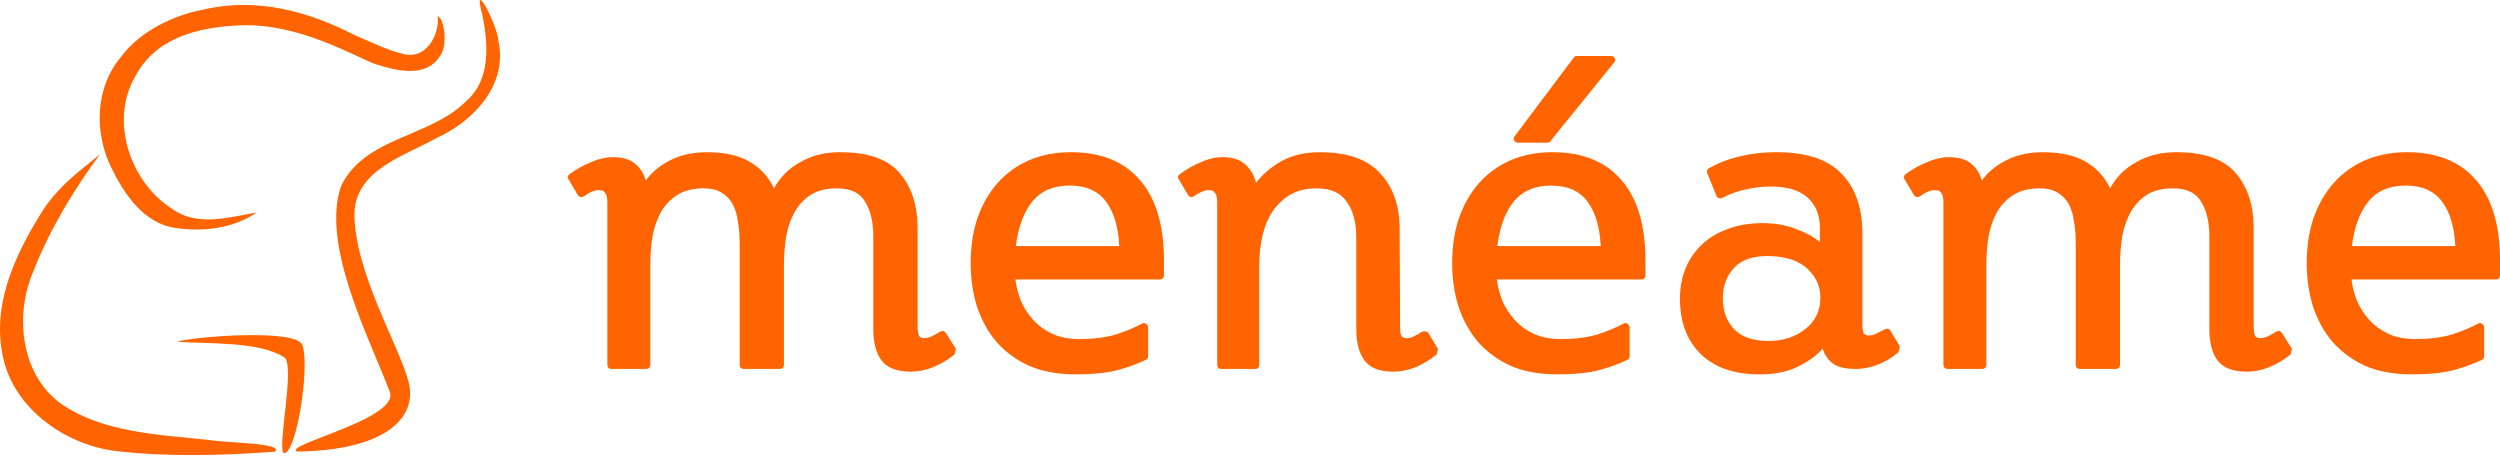
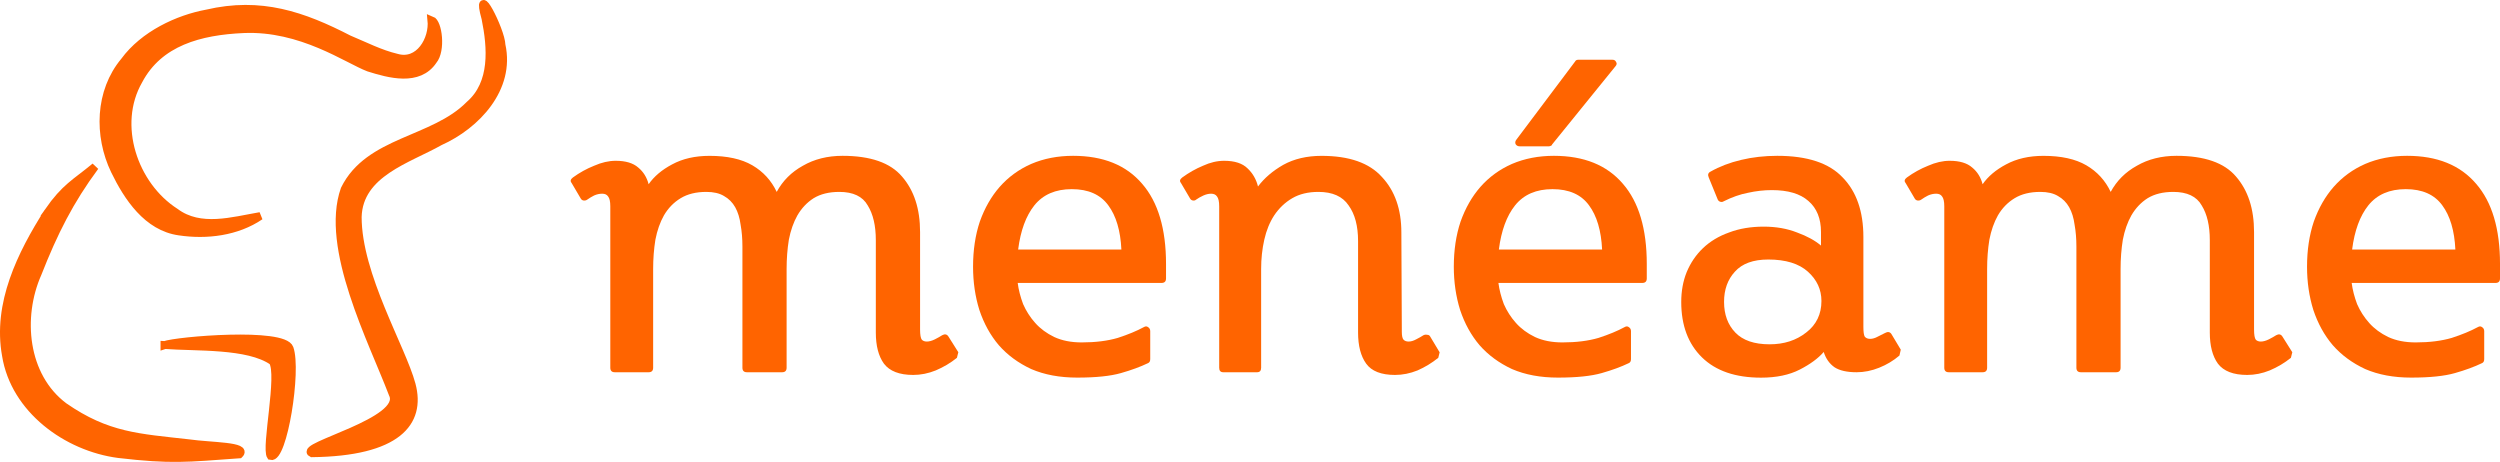
- <svg xmlns="http://www.w3.org/2000/svg" viewBox="0 0 160.704 29.256" height="29.256" width="160.704" version="1.1" id="svg5566">
+ <svg xmlns="http://www.w3.org/2000/svg" viewBox="0 0 160.955 29.74" height="29.74" width="160.955" version="1.1" id="svg5566">
  <defs id="defs5570" />
-   <g transform="translate(-1.647761,-5.727341)" id="g6209">
-     <path style="fill:#ff6400;fill-opacity:1;stroke:none" id="path2073-4" d="m 31.617,12.224 c -2.311,2.344 -6.485,2.277 -8.037,5.443 -1.324,3.755 1.794,9.755 3.096,13.178 0.882,1.767 -6.889,3.472 -5.938,3.909 5.484,-0.062 7.822,-2.063 7.164,-4.519 -0.63,-2.35 -3.472,-7.04 -3.472,-10.787 0.08,-2.83 3.246,-3.7 5.285,-4.853 2.369,-1.062 4.586,-3.432 3.973,-6.212 -0.026,-0.981 -1.734,-4.245 -1.037,-1.715 0.38,1.868 0.563,4.174 -1.033,5.555 z" />
-     <path style="fill:#ff6400;fill-opacity:1;stroke:none" id="path2075-4" d="M 24.486,8.005 C 21.502,6.466 18.186,5.534 14.715,6.345 c -1.865,0.345 -4.061,1.363 -5.311,3.069 -1.638,1.957 -1.702,4.803 -0.628,7.04 0.835,1.724 2.105,3.642 4.161,3.929 1.769,0.265 3.713,0.026 5.215,-0.996 -1.787,0.307 -3.856,0.942 -5.461,-0.252 -2.689,-1.72 -3.997,-5.623 -2.364,-8.472 1.311,-2.484 3.953,-3.184 6.748,-3.307 3.727,-0.164 7.3,1.963 8.67,2.481 1.321,0.416 3.215,0.943 4.155,-0.46 0.549,-0.651 0.33,-2.446 -0.117,-2.613 0.129,1.257 -0.793,2.839 -2.228,2.426 -1.072,-0.253 -2.058,-0.767 -3.071,-1.187 z" />
-     <path style="fill:#ff6400;fill-opacity:1;stroke:none" id="path2077-3" d="m 4.484,19.122 c -1.729,2.725 -3.308,5.916 -2.705,9.236 0.554,3.472 3.913,5.92 7.253,6.356 3.429,0.399 6.851,0.298 10.288,0.051 0.58,-0.56 -2.805,-0.545 -4.231,-0.751 -3.252,-0.368 -6.78,-0.436 -9.568,-2.367 -2.598,-1.944 -2.938,-5.756 -1.693,-8.566 1.044,-2.652 2.603,-5.215 4.243,-7.43 -1.279,1.062 -2.46,1.854 -3.588,3.47 z" />
-     <path style="fill:#ff6400;fill-opacity:1;stroke:none" id="path2079-0" d="m 13.023,27.693 c 2.026,0.157 5.387,-0.049 6.966,1.055 0.565,0.85 -0.486,5.555 -0.124,6.098 0.807,0.237 1.729,-5.512 1.219,-6.941 -0.387,-1.091 -7.254,-0.511 -8.061,-0.211 z" />
-   </g>
-   <g transform="matrix(1.926173,0,0,1.926173,-35.08674,-24.98026)" id="g6200">
+   <path d="m 30.22,6.746 c -2.311,2.344 -6.485,2.277 -8.037,5.443 -1.324,3.755 1.794,9.755 3.096,13.178 0.882,1.767 -6.154,3.38 -5.204,3.817 5.484,-0.062 7.088,-1.971 6.43,-4.427 -0.63,-2.35 -3.472,-7.04 -3.472,-10.787 0.08,-2.83 3.246,-3.7 5.285,-4.853 2.369,-1.062 4.586,-3.432 3.973,-6.212 -0.026,-0.981 -1.734,-4.245 -1.037,-1.715 0.38,1.868 0.563,4.174 -1.033,5.555 z" id="path2073-4" style="fill:#ff6400;fill-opacity:1;stroke:#ff6400;stroke-width:0.5;stroke-linejoin:miter;stroke-miterlimit:3.6;stroke-dasharray:none;stroke-opacity:1" />
+   <path d="M 22.477,2.527 C 19.492,0.987 16.789,0.055 13.318,0.867 11.453,1.211 9.257,2.23 8.007,3.936 c -1.638,1.957 -1.702,4.803 -0.628,7.04 0.835,1.724 2.105,3.642 4.161,3.929 1.769,0.265 3.713,0.026 5.215,-0.996 -1.787,0.307 -3.856,0.942 -5.461,-0.252 -2.689,-1.72 -3.997,-5.623 -2.364,-8.472 1.311,-2.484 3.953,-3.184 6.748,-3.307 3.727,-0.164 6.688,1.963 8.058,2.481 1.321,0.416 3.215,0.943 4.155,-0.46 0.549,-0.651 0.33,-2.446 -0.117,-2.613 0.129,1.257 -0.793,2.839 -2.228,2.426 -1.072,-0.253 -2.058,-0.767 -3.071,-1.187 z" id="path2075-4" style="fill:#ff6400;fill-opacity:1;stroke:#ff6400;stroke-width:0.5;stroke-linejoin:miter;stroke-miterlimit:3.6;stroke-dasharray:none;stroke-opacity:1" />
+   <path d="m 3.086,13.644 c -1.729,2.725 -3.308,5.916 -2.705,9.236 0.554,3.472 3.913,5.92 7.253,6.356 3.429,0.399 4.342,0.267 7.779,0.02 0.58,-0.56 -1.826,-0.515 -3.252,-0.72 -3.252,-0.368 -5.25,-0.436 -8.038,-2.367 -2.598,-1.944 -2.938,-5.756 -1.693,-8.566 1.044,-2.652 2.052,-4.664 3.692,-6.879 -1.279,1.062 -1.909,1.303 -3.037,2.92 z" id="path2077-3" style="fill:#ff6400;fill-opacity:1;stroke:#ff6400;stroke-width:0.5;stroke-linejoin:miter;stroke-miterlimit:3.6;stroke-dasharray:none;stroke-opacity:1" />
+   <path d="m 10.586,22.214 c 2.026,0.157 5.387,-0.049 6.966,1.055 0.565,0.85 -0.486,5.555 -0.124,6.098 0.807,0.237 1.729,-5.512 1.219,-6.941 -0.387,-1.091 -7.254,-0.511 -8.061,-0.211 z" id="path2079-0" style="fill:#ff6400;fill-opacity:1;stroke:#ff6400;stroke-width:0.5;stroke-linejoin:miter;stroke-miterlimit:3.6;stroke-dasharray:none;stroke-opacity:1" />
+   <g transform="matrix(1.926173,0,0,1.926173,-34.8362,-24.7315)" id="g6200">
    <path id="path7346-8" style="font-style:normal;font-variant:normal;font-weight:normal;font-stretch:normal;font-size:131px;line-height:100%;font-family:'Steinem Unicode';text-align:start;writing-mode:lr-tb;text-anchor:start;fill:#ff6400;fill-opacity:1;stroke:none" d="m 50.12,24.617 -0.332,-0.527 c -0.05,-0.08 -0.121,-0.095 -0.211,-0.045 -0.06,0.04 -0.141,0.085 -0.241,0.136 -0.1,0.05 -0.191,0.075 -0.271,0.075 -0.07,0 -0.126,-0.02 -0.166,-0.06 -0.04,-0.05 -0.06,-0.166 -0.06,-0.347 l 0,-3.255 c -2e-5,-0.774 -0.201,-1.391 -0.603,-1.853 -0.392,-0.462 -1.055,-0.693 -1.989,-0.693 -0.502,2e-5 -0.944,0.111 -1.326,0.332 -0.382,0.211 -0.673,0.502 -0.874,0.874 -0.181,-0.382 -0.452,-0.678 -0.814,-0.889 -0.362,-0.211 -0.839,-0.316 -1.432,-0.316 -0.482,2e-5 -0.899,0.095 -1.251,0.286 -0.342,0.181 -0.603,0.402 -0.784,0.663 -0.06,-0.231 -0.176,-0.417 -0.347,-0.558 -0.171,-0.151 -0.422,-0.226 -0.753,-0.226 -0.231,10e-6 -0.472,0.055 -0.723,0.166 -0.251,0.1 -0.487,0.231 -0.708,0.392 -0.08,0.06 -0.095,0.121 -0.045,0.181 l 0.301,0.512 c 0.02,0.04 0.05,0.065 0.09,0.075 0.05,0.01 0.095,1e-5 0.136,-0.03 0.07,-0.05 0.146,-0.095 0.226,-0.136 0.09,-0.04 0.181,-0.06 0.271,-0.06 0.09,10e-6 0.156,0.03 0.196,0.09 0.05,0.06 0.075,0.171 0.075,0.332 l 0,5.395 c 0,0.1 0.05,0.151 0.151,0.151 l 1.13,0 c 0.1,0 0.151,-0.05 0.151,-0.151 l 0,-3.3 c 0,-0.342 0.025,-0.668 0.075,-0.979 0.06,-0.311 0.156,-0.583 0.286,-0.814 0.141,-0.241 0.326,-0.432 0.558,-0.573 0.231,-0.141 0.517,-0.211 0.859,-0.211 0.241,10e-6 0.437,0.045 0.588,0.136 0.161,0.09 0.286,0.216 0.377,0.377 0.09,0.161 0.151,0.357 0.181,0.588 0.04,0.221 0.06,0.462 0.06,0.723 l 0,4.053 c 0,0.1 0.05,0.151 0.151,0.151 l 1.175,0 c 0.1,0 0.151,-0.05 0.151,-0.151 l 0,-3.3 c -1e-5,-0.342 0.025,-0.668 0.075,-0.979 0.06,-0.311 0.156,-0.583 0.286,-0.814 0.141,-0.241 0.321,-0.432 0.542,-0.573 0.231,-0.141 0.517,-0.211 0.859,-0.211 0.462,10e-6 0.779,0.151 0.949,0.452 0.181,0.291 0.271,0.678 0.271,1.16 l 0,3.089 c -2e-5,0.442 0.09,0.789 0.271,1.04 0.191,0.251 0.517,0.377 0.979,0.377 0.251,0 0.502,-0.05 0.753,-0.151 0.261,-0.111 0.497,-0.251 0.708,-0.422 l 0.045,-0.181" />
    <path id="path7348-6" style="font-style:normal;font-variant:normal;font-weight:normal;font-stretch:normal;font-size:131px;line-height:100%;font-family:'Steinem Unicode';text-align:start;writing-mode:lr-tb;text-anchor:start;fill:#ff6400;fill-opacity:1;stroke:none" d="m 56.909,22.297 c 0.1,0 0.151,-0.05 0.151,-0.151 l 0,-0.482 c -1e-5,-1.175 -0.266,-2.069 -0.799,-2.682 -0.532,-0.623 -1.301,-0.934 -2.306,-0.934 -0.512,0 -0.979,0.09 -1.401,0.271 -0.412,0.181 -0.763,0.437 -1.055,0.768 -0.281,0.321 -0.502,0.708 -0.663,1.16 -0.151,0.452 -0.226,0.954 -0.226,1.507 0,0.512 0.07,0.995 0.211,1.447 0.151,0.452 0.367,0.844 0.648,1.175 0.291,0.332 0.653,0.598 1.085,0.799 0.442,0.191 0.954,0.286 1.537,0.286 0.623,0 1.11,-0.05 1.462,-0.151 0.352,-0.1 0.653,-0.211 0.904,-0.332 0.05,-0.02 0.075,-0.065 0.075,-0.136 l 0,-0.934 c 0,-0.06 -0.025,-0.105 -0.075,-0.136 -0.04,-0.03 -0.085,-0.03 -0.136,0 -0.241,0.131 -0.532,0.251 -0.874,0.362 -0.342,0.1 -0.743,0.151 -1.205,0.151 -0.352,0 -0.658,-0.06 -0.919,-0.181 -0.251,-0.121 -0.462,-0.276 -0.633,-0.467 -0.171,-0.191 -0.306,-0.402 -0.407,-0.633 -0.09,-0.241 -0.151,-0.477 -0.181,-0.708 l 4.807,0 m -2.999,-3.134 c 0.553,0 0.959,0.181 1.221,0.542 0.261,0.352 0.407,0.844 0.437,1.477 l -3.451,0 c 0.08,-0.633 0.261,-1.125 0.542,-1.477 0.291,-0.362 0.708,-0.542 1.251,-0.542" />
    <path id="path7350-8" style="font-style:normal;font-variant:normal;font-weight:normal;font-stretch:normal;font-size:131px;line-height:100%;font-family:'Steinem Unicode';text-align:start;writing-mode:lr-tb;text-anchor:start;fill:#ff6400;fill-opacity:1;stroke:none" d="m 66.206,24.617 -0.316,-0.527 c -0.02,-0.04 -0.055,-0.06 -0.105,-0.06 -0.04,-0.01 -0.08,-0.005 -0.121,0.015 -0.06,0.04 -0.141,0.085 -0.241,0.136 -0.09,0.05 -0.176,0.075 -0.256,0.075 -0.07,0 -0.126,-0.02 -0.166,-0.06 -0.04,-0.04 -0.06,-0.131 -0.06,-0.271 l 0,-0.075 -0.015,-3.24 c 0,-0.774 -0.216,-1.391 -0.648,-1.853 -0.422,-0.472 -1.095,-0.708 -2.019,-0.708 -0.492,10e-6 -0.919,0.1 -1.281,0.301 -0.352,0.201 -0.633,0.442 -0.844,0.723 -0.06,-0.241 -0.176,-0.442 -0.347,-0.603 -0.171,-0.171 -0.432,-0.256 -0.784,-0.256 -0.231,2e-5 -0.467,0.055 -0.708,0.166 -0.241,0.1 -0.472,0.231 -0.693,0.392 -0.08,0.06 -0.095,0.121 -0.045,0.181 l 0.301,0.512 c 0.02,0.04 0.05,0.065 0.09,0.075 0.05,0.01 0.09,2e-5 0.121,-0.03 0.07,-0.05 0.151,-0.095 0.241,-0.136 0.09,-0.04 0.176,-0.06 0.256,-0.06 0.09,0 0.156,0.03 0.196,0.09 0.05,0.06 0.075,0.171 0.075,0.332 l 0,5.395 c 0,0.1 0.045,0.151 0.136,0.151 l 1.13,0 c 0.09,0 0.136,-0.05 0.136,-0.151 l 0,-3.3 c 0,-0.342 0.035,-0.668 0.105,-0.979 0.07,-0.311 0.181,-0.583 0.332,-0.814 0.161,-0.241 0.362,-0.432 0.603,-0.573 0.241,-0.141 0.532,-0.211 0.874,-0.211 0.472,0 0.809,0.151 1.01,0.452 0.211,0.291 0.316,0.688 0.316,1.19 l 0,3.059 c 0,0.442 0.09,0.789 0.271,1.04 0.181,0.251 0.502,0.377 0.964,0.377 0.251,0 0.502,-0.05 0.753,-0.151 0.251,-0.111 0.482,-0.251 0.693,-0.422 l 0.045,-0.181" />
    <path id="path7352-8" style="font-style:normal;font-variant:normal;font-weight:normal;font-stretch:normal;font-size:131px;line-height:100%;font-family:'Steinem Unicode';text-align:start;writing-mode:lr-tb;text-anchor:start;fill:#ff6400;fill-opacity:1;stroke:none" d="m 72.978,22.297 c 0.1,0 0.151,-0.05 0.151,-0.151 l 0,-0.482 c -1e-5,-1.175 -0.266,-2.069 -0.799,-2.682 -0.532,-0.623 -1.301,-0.934 -2.306,-0.934 -0.512,0 -0.979,0.09 -1.401,0.271 -0.412,0.181 -0.763,0.437 -1.055,0.768 -0.281,0.321 -0.502,0.708 -0.663,1.16 -0.151,0.452 -0.226,0.954 -0.226,1.507 0,0.512 0.07,0.995 0.211,1.447 0.151,0.452 0.367,0.844 0.648,1.175 0.291,0.332 0.653,0.598 1.085,0.799 0.442,0.191 0.954,0.286 1.537,0.286 0.623,0 1.11,-0.05 1.462,-0.151 0.352,-0.1 0.653,-0.211 0.904,-0.332 0.05,-0.02 0.075,-0.065 0.075,-0.136 l 0,-0.934 c -1e-5,-0.06 -0.025,-0.105 -0.075,-0.136 -0.04,-0.03 -0.085,-0.03 -0.136,0 -0.241,0.131 -0.532,0.251 -0.874,0.362 -0.342,0.1 -0.743,0.151 -1.206,0.151 -0.352,0 -0.658,-0.06 -0.919,-0.181 -0.251,-0.121 -0.462,-0.276 -0.633,-0.467 -0.171,-0.191 -0.306,-0.402 -0.407,-0.633 -0.09,-0.241 -0.151,-0.477 -0.181,-0.708 l 4.807,0 m -2.999,-3.134 c 0.553,0 0.959,0.181 1.221,0.542 0.261,0.352 0.407,0.844 0.437,1.477 l -3.451,0 c 0.08,-0.633 0.261,-1.125 0.542,-1.477 0.291,-0.362 0.708,-0.542 1.251,-0.542 m 2.11,-4.114 c 0.04,-0.05 0.045,-0.095 0.015,-0.136 -0.02,-0.05 -0.06,-0.075 -0.121,-0.075 l -1.145,0 c -0.05,10e-6 -0.085,0.02 -0.105,0.06 l -1.959,2.607 c -0.04,0.05 -0.05,0.1 -0.03,0.151 0.03,0.05 0.075,0.075 0.136,0.075 l 0.979,0 c 0.02,10e-6 0.04,-0.005 0.06,-0.015 0.03,-0.01 0.045,-0.025 0.045,-0.045 l 2.125,-2.622" />
    <path id="path7354-4" style="font-style:normal;font-variant:normal;font-weight:normal;font-stretch:normal;font-size:131px;line-height:100%;font-family:'Steinem Unicode';text-align:start;writing-mode:lr-tb;text-anchor:start;fill:#ff6400;fill-opacity:1;stroke:none" d="m 81.619,24.527 -0.316,-0.527 c -0.05,-0.07 -0.121,-0.08 -0.211,-0.03 -0.06,0.03 -0.141,0.07 -0.241,0.121 -0.09,0.05 -0.176,0.075 -0.256,0.075 -0.08,0 -0.141,-0.025 -0.181,-0.075 -0.03,-0.05 -0.045,-0.161 -0.045,-0.332 l 0,-2.999 c -2e-5,-0.854 -0.231,-1.517 -0.693,-1.989 -0.452,-0.482 -1.18,-0.723 -2.185,-0.723 -0.422,0 -0.824,0.045 -1.206,0.136 -0.382,0.09 -0.723,0.221 -1.025,0.392 -0.08,0.04 -0.1,0.105 -0.06,0.196 l 0.301,0.738 c 0.02,0.04 0.05,0.065 0.09,0.075 0.04,0.01 0.075,0.005 0.105,-0.015 0.281,-0.141 0.553,-0.236 0.814,-0.286 0.271,-0.06 0.537,-0.09 0.799,-0.09 0.542,0 0.949,0.121 1.221,0.362 0.281,0.241 0.422,0.588 0.422,1.04 l 0,0.452 c -0.201,-0.171 -0.467,-0.316 -0.799,-0.437 -0.332,-0.131 -0.703,-0.196 -1.115,-0.196 -0.432,10e-6 -0.819,0.065 -1.16,0.196 -0.342,0.121 -0.633,0.296 -0.874,0.527 -0.231,0.221 -0.412,0.487 -0.542,0.799 -0.121,0.301 -0.181,0.633 -0.181,0.995 0,0.784 0.231,1.401 0.693,1.853 0.462,0.452 1.12,0.678 1.974,0.678 0.512,0 0.944,-0.09 1.296,-0.271 0.352,-0.181 0.618,-0.377 0.799,-0.588 0.07,0.221 0.191,0.392 0.362,0.512 0.171,0.111 0.417,0.166 0.738,0.166 0.251,0 0.502,-0.05 0.753,-0.151 0.251,-0.1 0.477,-0.236 0.678,-0.407 l 0.045,-0.196 m -2.652,-1.627 c 0,0.442 -0.171,0.794 -0.512,1.055 -0.332,0.261 -0.738,0.392 -1.221,0.392 -0.512,0 -0.894,-0.131 -1.145,-0.392 -0.251,-0.261 -0.377,-0.603 -0.377,-1.025 0,-0.412 0.121,-0.748 0.362,-1.01 0.241,-0.271 0.613,-0.407 1.115,-0.407 0.583,0 1.025,0.136 1.326,0.407 0.301,0.271 0.452,0.598 0.452,0.979" />
    <path id="path7356-3" style="font-style:normal;font-variant:normal;font-weight:normal;font-stretch:normal;font-size:131px;line-height:100%;font-family:'Steinem Unicode';text-align:start;writing-mode:lr-tb;text-anchor:start;fill:#ff6400;fill-opacity:1;stroke:none" d="m 94.708,24.617 -0.332,-0.527 c -0.05,-0.08 -0.121,-0.095 -0.211,-0.045 -0.06,0.04 -0.141,0.085 -0.241,0.136 -0.1,0.05 -0.191,0.075 -0.271,0.075 -0.07,0 -0.126,-0.02 -0.166,-0.06 -0.04,-0.05 -0.06,-0.166 -0.06,-0.347 l 0,-3.255 c -1e-5,-0.774 -0.201,-1.391 -0.603,-1.853 -0.392,-0.462 -1.055,-0.693 -1.989,-0.693 -0.502,2e-5 -0.944,0.111 -1.326,0.332 -0.382,0.211 -0.673,0.502 -0.874,0.874 -0.181,-0.382 -0.452,-0.678 -0.814,-0.889 -0.362,-0.211 -0.839,-0.316 -1.432,-0.316 -0.482,2e-5 -0.899,0.095 -1.251,0.286 -0.342,0.181 -0.603,0.402 -0.784,0.663 -0.06,-0.231 -0.176,-0.417 -0.347,-0.558 -0.171,-0.151 -0.422,-0.226 -0.753,-0.226 -0.231,10e-6 -0.472,0.055 -0.723,0.166 -0.251,0.1 -0.487,0.231 -0.708,0.392 -0.08,0.06 -0.095,0.121 -0.045,0.181 l 0.301,0.512 c 0.02,0.04 0.05,0.065 0.09,0.075 0.05,0.01 0.095,1e-5 0.136,-0.03 0.07,-0.05 0.146,-0.095 0.226,-0.136 0.09,-0.04 0.181,-0.06 0.271,-0.06 0.09,10e-6 0.156,0.03 0.196,0.09 0.05,0.06 0.075,0.171 0.075,0.332 l 0,5.395 c -1e-5,0.1 0.05,0.151 0.151,0.151 l 1.13,0 c 0.1,0 0.151,-0.05 0.151,-0.151 l 0,-3.3 c 0,-0.342 0.025,-0.668 0.075,-0.979 0.06,-0.311 0.156,-0.583 0.286,-0.814 0.141,-0.241 0.326,-0.432 0.558,-0.573 0.231,-0.141 0.517,-0.211 0.859,-0.211 0.241,10e-6 0.437,0.045 0.588,0.136 0.161,0.09 0.286,0.216 0.377,0.377 0.09,0.161 0.151,0.357 0.181,0.588 0.04,0.221 0.06,0.462 0.06,0.723 l 0,4.053 c -2e-5,0.1 0.05,0.151 0.151,0.151 l 1.175,0 c 0.1,0 0.151,-0.05 0.151,-0.151 l 0,-3.3 c -1e-5,-0.342 0.025,-0.668 0.075,-0.979 0.06,-0.311 0.156,-0.583 0.286,-0.814 0.141,-0.241 0.321,-0.432 0.542,-0.573 0.231,-0.141 0.517,-0.211 0.859,-0.211 0.462,10e-6 0.779,0.151 0.949,0.452 0.181,0.291 0.271,0.678 0.271,1.16 l 0,3.089 c -1e-5,0.442 0.09,0.789 0.271,1.04 0.191,0.251 0.517,0.377 0.979,0.377 0.251,0 0.502,-0.05 0.753,-0.151 0.261,-0.111 0.497,-0.251 0.708,-0.422 l 0.045,-0.181" />
    <path id="path7358-1" style="font-style:normal;font-variant:normal;font-weight:normal;font-stretch:normal;font-size:131px;line-height:100%;font-family:'Steinem Unicode';text-align:start;writing-mode:lr-tb;text-anchor:start;fill:#ff6400;fill-opacity:1;stroke:none" d="m 101.497,22.297 c 0.1,0 0.151,-0.05 0.151,-0.151 l 0,-0.482 c 0,-1.175 -0.266,-2.069 -0.799,-2.682 -0.532,-0.623 -1.301,-0.934 -2.306,-0.934 -0.512,0 -0.979,0.09 -1.401,0.271 -0.412,0.181 -0.763,0.437 -1.055,0.768 -0.281,0.321 -0.502,0.708 -0.663,1.16 -0.151,0.452 -0.226,0.954 -0.226,1.507 0,0.512 0.07,0.995 0.211,1.447 0.151,0.452 0.367,0.844 0.648,1.175 0.291,0.332 0.653,0.598 1.085,0.799 0.442,0.191 0.954,0.286 1.537,0.286 0.623,0 1.11,-0.05 1.462,-0.151 0.352,-0.1 0.653,-0.211 0.904,-0.332 0.05,-0.02 0.075,-0.065 0.075,-0.136 l 0,-0.934 c -10e-6,-0.06 -0.025,-0.105 -0.075,-0.136 -0.04,-0.03 -0.085,-0.03 -0.136,0 -0.241,0.131 -0.532,0.251 -0.874,0.362 -0.342,0.1 -0.743,0.151 -1.205,0.151 -0.352,0 -0.658,-0.06 -0.919,-0.181 -0.251,-0.121 -0.462,-0.276 -0.633,-0.467 -0.171,-0.191 -0.306,-0.402 -0.407,-0.633 -0.09,-0.241 -0.151,-0.477 -0.181,-0.708 l 4.807,0 m -2.999,-3.134 c 0.553,0 0.959,0.181 1.221,0.542 0.261,0.352 0.407,0.844 0.437,1.477 l -3.451,0 c 0.08,-0.633 0.261,-1.125 0.542,-1.477 0.291,-0.362 0.708,-0.542 1.251,-0.542" />
  </g>
</svg>
